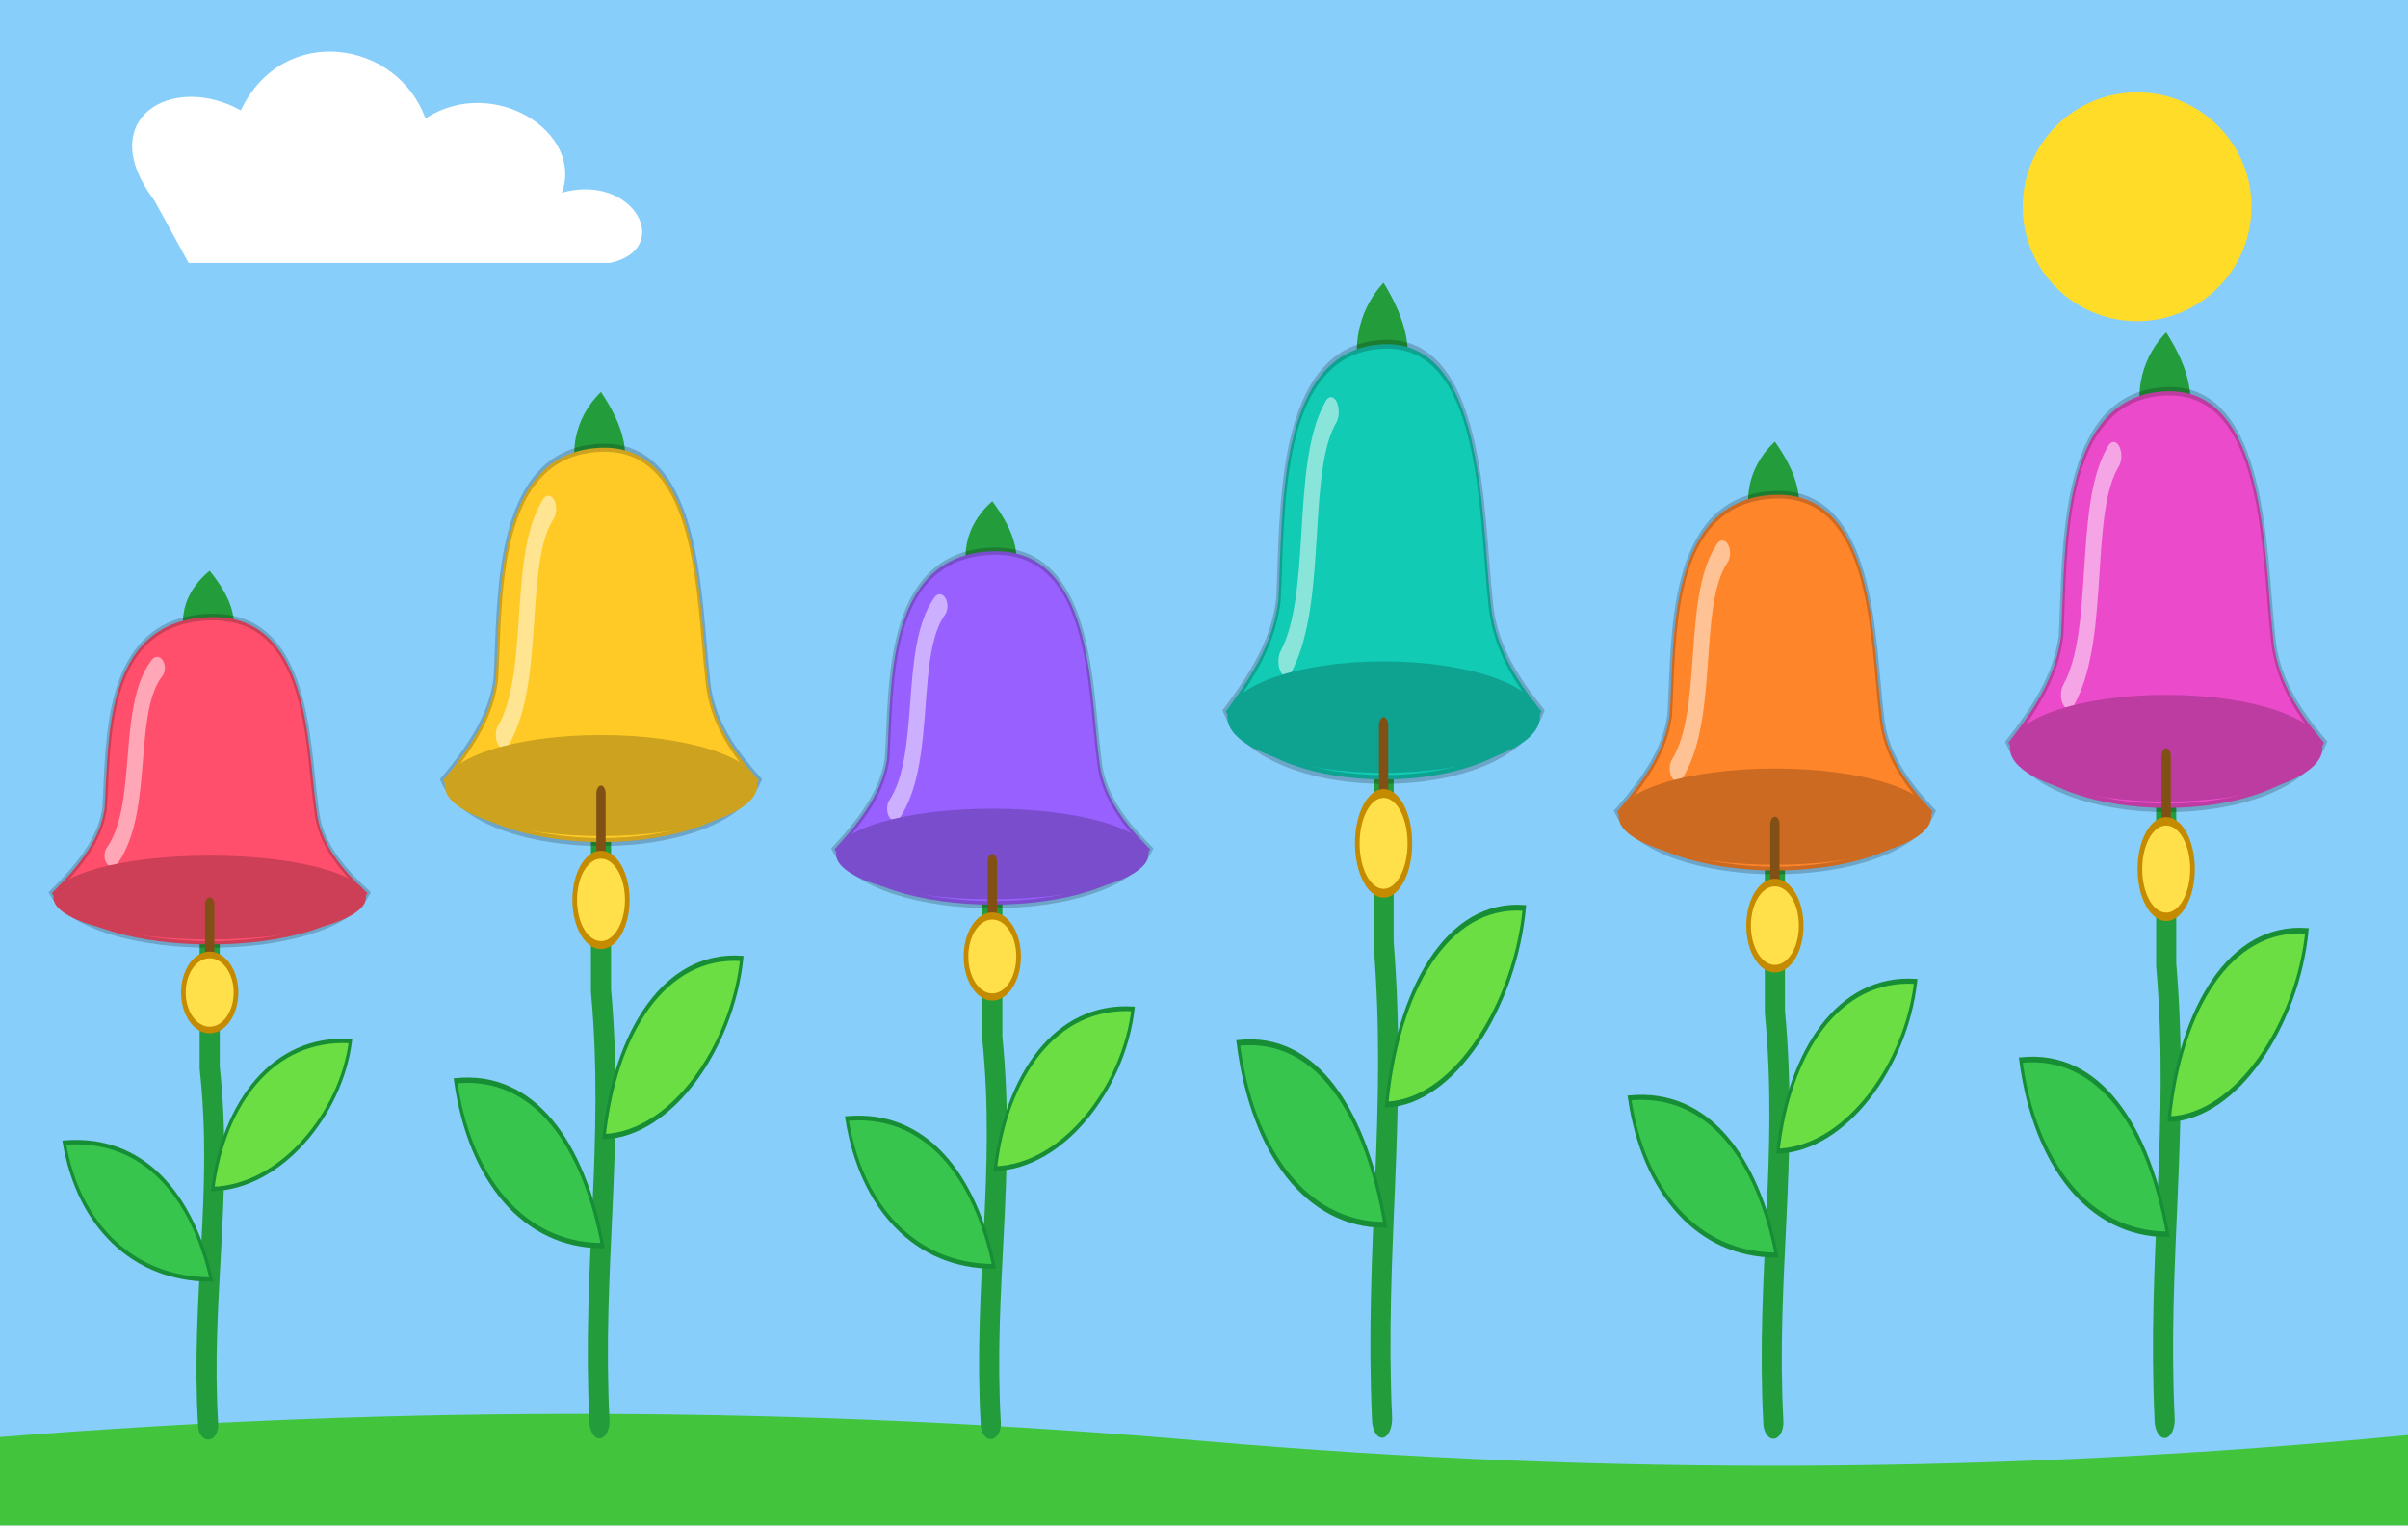
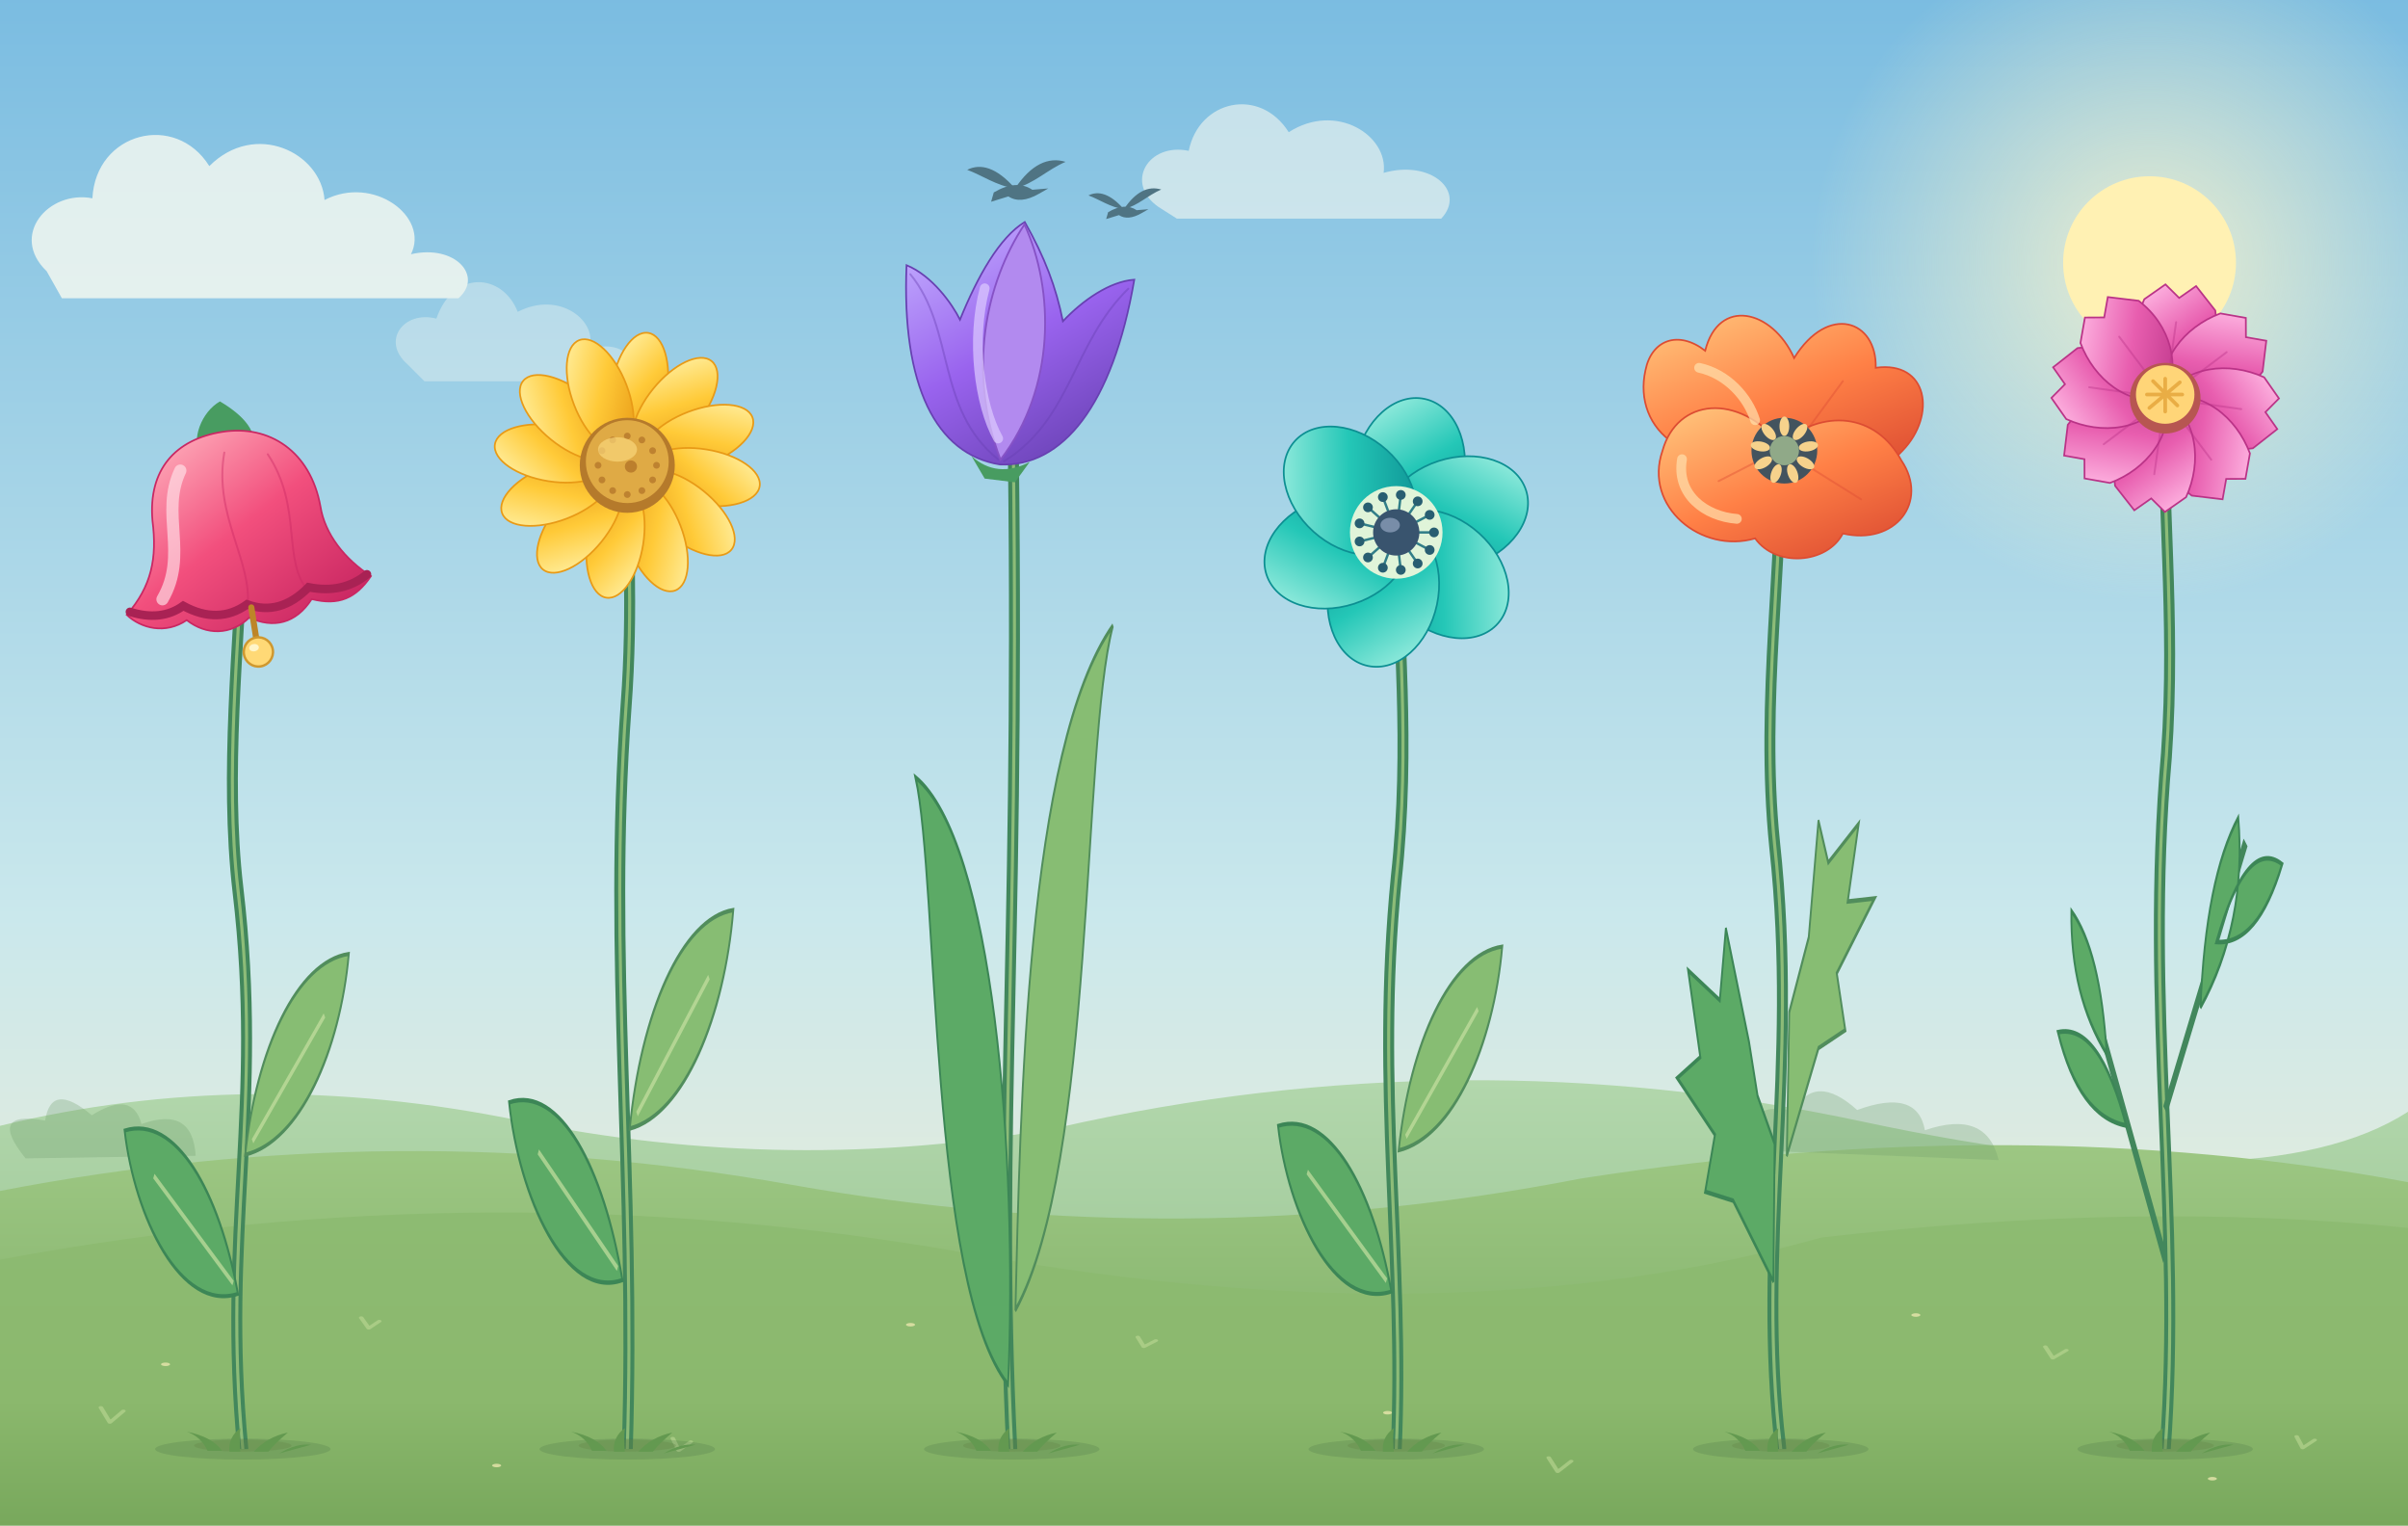
- <svg xmlns="http://www.w3.org/2000/svg" width="1200" height="760" viewBox="0 0 1200 760" role="img" aria-labelledby="title desc">
-   <defs>
-     <symbol id="plant" viewBox="0 0 240 400" preserveAspectRatio="none">
-       <path d="M119 391C114 333 129 287 120 229V152" fill="none" stroke="#239c3c" stroke-width="13" stroke-linecap="round" />
-       <path d="M121 325C70 325 35 300 26 263C77 260 109 287 121 325Z" fill="#37c54d" stroke="#178e36" stroke-width="2" />
-       <path d="M122 284C166 283 205 250 211 217C161 215 129 245 122 284Z" fill="#6bde44" stroke="#178e36" stroke-width="2" />
-       <path d="M106 39C96 21 111 9 120 4C135 17 140 28 132 41" fill="#239c3c" />
-       <path d="M52 112C55 83 50 27 119 25C185 23 183 83 189 112C191 127 205 139 222 150C198 181 43 181 18 150C38 136 49 125 52 112Z" fill="currentColor" stroke="#000" stroke-opacity=".2" stroke-width="3" />
-       <path d="M86 48C65 67 79 111 57 133" fill="none" stroke="#fff" stroke-opacity=".5" stroke-width="10" stroke-linecap="round" />
-       <ellipse cx="120" cy="152" rx="101" ry="19" fill="currentColor" />
-       <ellipse cx="120" cy="152" rx="101" ry="19" fill="#000" opacity=".2" />
-       <path d="M120 155V189" stroke="#815015" stroke-width="6" stroke-linecap="round" />
-       <circle cx="120" cy="195" r="17" fill="#ffe04b" stroke="#c58b00" stroke-width="3" />
-     </symbol>
-   </defs>
-   <path fill="#87cefa" d="M0 0h1200v760H0z" />
-   <circle cx="1065" cy="103" r="57" fill="#ffdc28" />
-   <path d="M77 100C46 59 86 36 120 55C141 11 198 20 212 59C246 37 291 66 280 96C316 86 336 124 304 131H94Z" fill="#fff" />
-   <path fill="#42c43d" d="M0 716Q300 692 600 718T1200 715V760H0Z" />
-   <use href="#plant" x="12" y="280" width="185" height="440" color="#ff4f6d" />
-   <use href="#plant" x="207" y="190" width="185" height="530" color="#ffca25" />
-   <use href="#plant" x="402" y="245" width="185" height="475" color="#9860ff" />
-   <use href="#plant" x="597" y="135" width="185" height="585" color="#12cbb5" />
-   <use href="#plant" x="792" y="215" width="185" height="505" color="#ff852b" />
-   <use href="#plant" x="987" y="160" width="185" height="560" color="#eb4bca" />
+ <svg xmlns="http://www.w3.org/2000/svg" width="1200" height="760" viewBox="0 0 1200 760">
+   <svg x="0" y="0" width="1200" height="760" viewBox="0 0 1600 900" preserveAspectRatio="xMidYMin slice">
+     <defs>
+       <linearGradient id="garden-sky-wash" x2="0" y2="1">
+         <stop stop-color="#7abce1" />
+         <stop offset=".6" stop-color="#cae8ec" />
+         <stop offset="1" stop-color="#fbefce" />
+       </linearGradient>
+       <radialGradient id="garden-sun-glow">
+         <stop stop-color="#fff6cb" stop-opacity=".8" />
+         <stop offset="1" stop-color="#fff6cb" stop-opacity="0" />
+       </radialGradient>
+     </defs>
+     <path fill="url(#garden-sky-wash)" d="M0 0H1600V900H0Z" />
+     <g class="garden-sun">
+       <circle cx="1358" cy="155" r="200" fill="url(#garden-sun-glow)" />
+       <circle cx="1358" cy="155" r="51" fill="#fff1b3" />
+     </g>
+     <g class="garden-cloud garden-cloud--one" fill="#fffdf2" opacity=".75">
+       <path d="M117 160C95 139 118 112 144 117C146 78 193 66 213 98C240 71 279 90 281 118C310 103 343 128 332 150C358 144 375 163 360 176H126Z" />
+       <path d="M330 215C314 201 328 183 347 188C357 159 386 161 395 184C420 171 443 190 437 206C460 199 470 217 452 225H340Z" opacity=".45" />
+     </g>
+     <g class="garden-cloud garden-cloud--two" fill="#fffdf2" opacity=".55">
+       <path d="M773 122C753 108 767 84 791 89C797 59 833 51 850 78C878 60 909 80 906 102C934 94 955 113 940 129H784Z" />
+     </g>
+   </svg>
+   <svg x="0" y="532" width="1200" height="228" viewBox="0 0 1600 520" preserveAspectRatio="none">
+     <defs>
+       <linearGradient id="far-hill" x2="0" y2="1">
+         <stop stop-color="#b2d7ac" />
+         <stop offset="1" stop-color="#8fbc87" />
+       </linearGradient>
+       <linearGradient id="near-hill" x2="0" y2="1">
+         <stop stop-color="#9dc783" />
+         <stop offset="1" stop-color="#76a75f" />
+       </linearGradient>
+       <linearGradient id="meadow" x2="0" y2="1">
+         <stop stop-color="#8dbb72" />
+         <stop offset=".6" stop-color="#8bb86d" />
+         <stop offset="1" stop-color="#78a85c" />
+       </linearGradient>
+     </defs>
+     <path d="M0 66Q165-3 345 60T703 68Q972-36 1237 61T1600 50V520H0Z" fill="url(#far-hill)" />
+     <path d="M0 140Q263 53 526 133T1050 126Q1342 48 1600 130V520H0Z" fill="url(#near-hill)" />
+     <path d="M0 218Q327 114 647 212T1210 193Q1421 151 1600 182V520H0Z" fill="url(#meadow)" />
+     <g fill="#709d6b" opacity=".3">
+       <path d="M17 103Q-9 48 30 60Q34 15 61 54Q88 25 94 64Q128 43 130 100Z" />
+       <path d="M1183 95Q1152 36 1192 49Q1206 5 1234 48Q1274 23 1279 71Q1320 47 1328 105Z" />
+     </g>
+     <g fill="none" stroke="#bcd894" stroke-width="3" stroke-linecap="round" opacity=".6">
+       <path d="M73 403l-6-17m6 17 9-13M245 296l-5-12m5 12 7-8M451 435l-4-14m4 14 8-10M760 317l-4-11m4 11 8-7M1035 459l-6-16m6 16 9-12M1364 330l-5-13m5 13 9-9M1530 432l-4-13m4 13 8-9" />
+     </g>
+     <g fill="#e9e6ac" opacity=".8">
+       <ellipse cx="110" cy="337" rx="3" ry="2" />
+       <ellipse cx="330" cy="452" rx="3" ry="2" />
+       <ellipse cx="605" cy="292" rx="3" ry="2" />
+       <ellipse cx="922" cy="392" rx="3" ry="2" />
+       <ellipse cx="1273" cy="281" rx="3" ry="2" />
+       <ellipse cx="1470" cy="467" rx="3" ry="2" />
+     </g>
+   </svg>
+   <svg x="480" y="76" width="53" height="30.475" viewBox="0 0 80 46" fill="#4f7483">
+     <path d="M39 27C25 11 13 8 3 13C14 17 25 25 39 27C51 9 64 3 77 7C63 13 54 23 39 27Z" />
+     <path d="M23 30Q40 20 52 28L64 27L57 31Q43 39 34 33L21 37Z" />
+   </svg>
+   <svg x="540.95" y="91" width="39.22" height="22.551" viewBox="0 0 80 46" fill="#4f7483">
+     <path d="M39 27C25 11 13 8 3 13C14 17 25 25 39 27C51 9 64 3 77 7C63 13 54 23 39 27Z" />
+     <path d="M23 30Q40 20 52 28L64 27L57 31Q43 39 34 33L21 37Z" />
+   </svg>
+   <g transform="translate(36 186.96)">
+     <svg x="0" y="81.6" width="170" height="453.44" class="stem-art" viewBox="0 0 280 340" preserveAspectRatio="none" aria-hidden="true">
+       <path class="plant-stem" d="M140 340C123 259 157 212 136 131C125 88 137 39 140 0" fill="none" stroke="#42875c" stroke-width="9" stroke-linecap="round" />
+       <path d="M140 340C123 259 157 212 136 131C125 88 137 39 140 0" fill="none" stroke="#8dbc78" stroke-width="2.5" stroke-linecap="round" />
+       <g class="leaf-sway">
+         <path d="M136 282C89 289 51 253 43 221C85 215 121 244 136 282Z" fill="#5caa66" stroke="#3c8656" stroke-width="1.5" />
+         <path d="M142 230C187 225 220 191 227 155C184 158 151 191 142 230Z" fill="#87bd73" stroke="#518d5c" stroke-width="1.5" />
+         <path d="M132 278L67 238M148 225L207 178" fill="none" stroke="#c7e0a1" stroke-opacity=".7" stroke-width="2" />
+       </g>
+     </svg>
+     <svg x="0" y="0" width="170" height="170" class="flower-crown" viewBox="0 0 280 280" aria-hidden="true">
+       <defs>
+         <linearGradient id="garden-petal-bell" x1=".15" y1="0" x2=".85" y2="1">
+           <stop stop-color="#ffb4bf" />
+           <stop offset=".5" stop-color="#f24f7d" />
+           <stop offset="1" stop-color="#c92762" />
+         </linearGradient>
+       </defs>
+       <g transform="rotate(-9 140 140)">
+         <path d="M117 64C111 47 124 26 140 20C157 34 169 51 159 66" fill="#489c61" />
+         <path class="petal" d="M70 108C73 66 99 45 138 45C177 45 207 72 208 118C208 141 221 164 240 181C225 197 210 201 189 192C173 210 154 211 136 199C119 211 99 208 85 193C66 202 47 194 37 181C61 161 69 139 70 108Z" fill="url(#garden-petal-bell)" stroke="#c92762" stroke-width="1.4" />
+         <path d="M99 71C77 103 95 140 68 173" fill="none" stroke="#ffe4e9" stroke-width="10" stroke-opacity=".65" stroke-linecap="round" />
+         <path d="M137 62C120 111 146 154 136 190M172 69C194 117 169 158 188 186" fill="none" stroke="#c92762" stroke-width="1.6" stroke-opacity=".4" stroke-linecap="round" />
+         <path d="M40 179Q64 191 84 181Q110 201 136 188Q161 202 188 182Q215 192 237 179" fill="none" stroke="#a92254" stroke-width="7" stroke-linecap="round" />
+         <path d="M139 191V224" stroke="#bd8528" stroke-width="5" stroke-linecap="round" />
+         <circle cx="139" cy="228" r="12" fill="#ffd976" stroke="#cf982f" stroke-width="2" />
+         <ellipse cx="136" cy="224" rx="4" ry="3" fill="#fff5c9" />
+       </g>
+     </svg>
+     <svg x="0" y="524.617" width="170" height="18.24" class="root-art" viewBox="0 0 280 42" preserveAspectRatio="none" aria-hidden="true">
+       <ellipse cx="140" cy="24" rx="72" ry="12" fill="#385d3c" opacity=".18" />
+       <ellipse cx="140" cy="20" rx="40" ry="7" fill="#658749" opacity=".35" />
+       <path d="M111 26Q106 10 94 4Q115 10 123 26M129 27Q128 10 138 0Q137 13 138 27M149 27Q160 10 177 5Q166 18 161 27M170 29Q184 17 196 19" fill="#639950" />
+     </svg>
+   </g>
+   <g transform="translate(227.6 146.832)">
+     <svg x="0" y="81.6" width="170" height="493.568" class="stem-art" viewBox="0 0 280 340" preserveAspectRatio="none" aria-hidden="true">
+       <path class="plant-stem" d="M140 340C147 246 124 172 139 85C145 52 140 21 140 0" fill="none" stroke="#42875c" stroke-width="9" stroke-linecap="round" />
+       <path d="M140 340C147 246 124 172 139 85C145 52 140 21 140 0" fill="none" stroke="#8dbc78" stroke-width="2.5" stroke-linecap="round" />
+       <g class="leaf-sway">
+         <path d="M136 282C89 289 51 253 43 221C85 215 121 244 136 282Z" fill="#5caa66" stroke="#3c8656" stroke-width="1.5" />
+         <path d="M142 230C187 225 220 191 227 155C184 158 151 191 142 230Z" fill="#87bd73" stroke="#518d5c" stroke-width="1.5" />
+         <path d="M132 278L67 238M148 225L207 178" fill="none" stroke="#c7e0a1" stroke-opacity=".7" stroke-width="2" />
+       </g>
+     </svg>
+     <svg x="0" y="0" width="170" height="170" class="flower-crown" viewBox="0 0 280 280" aria-hidden="true">
+       <defs>
+         <linearGradient id="garden-petal-daisy" x1=".15" y1="0" x2=".85" y2="1">
+           <stop stop-color="#fff0a3" />
+           <stop offset=".5" stop-color="#ffca38" />
+           <stop offset="1" stop-color="#e89a16" />
+         </linearGradient>
+       </defs>
+       <ellipse class="petal" cx="140" cy="78" rx="23" ry="48" transform="rotate(9 140 140)" fill="url(#garden-petal-daisy)" stroke="#e89a16" stroke-width="1.4" />
+       <ellipse class="petal" cx="140" cy="78" rx="23" ry="48" transform="rotate(39 140 140)" fill="url(#garden-petal-daisy)" stroke="#e89a16" stroke-width="1.4" />
+       <ellipse class="petal" cx="140" cy="78" rx="23" ry="48" transform="rotate(69 140 140)" fill="url(#garden-petal-daisy)" stroke="#e89a16" stroke-width="1.4" />
+       <ellipse class="petal" cx="140" cy="78" rx="23" ry="48" transform="rotate(99 140 140)" fill="url(#garden-petal-daisy)" stroke="#e89a16" stroke-width="1.4" />
+       <ellipse class="petal" cx="140" cy="78" rx="23" ry="48" transform="rotate(129 140 140)" fill="url(#garden-petal-daisy)" stroke="#e89a16" stroke-width="1.4" />
+       <ellipse class="petal" cx="140" cy="78" rx="23" ry="48" transform="rotate(159 140 140)" fill="url(#garden-petal-daisy)" stroke="#e89a16" stroke-width="1.4" />
+       <ellipse class="petal" cx="140" cy="78" rx="23" ry="48" transform="rotate(189 140 140)" fill="url(#garden-petal-daisy)" stroke="#e89a16" stroke-width="1.4" />
+       <ellipse class="petal" cx="140" cy="78" rx="23" ry="48" transform="rotate(219 140 140)" fill="url(#garden-petal-daisy)" stroke="#e89a16" stroke-width="1.4" />
+       <ellipse class="petal" cx="140" cy="78" rx="23" ry="48" transform="rotate(249 140 140)" fill="url(#garden-petal-daisy)" stroke="#e89a16" stroke-width="1.4" />
+       <ellipse class="petal" cx="140" cy="78" rx="23" ry="48" transform="rotate(279 140 140)" fill="url(#garden-petal-daisy)" stroke="#e89a16" stroke-width="1.4" />
+       <ellipse class="petal" cx="140" cy="78" rx="23" ry="48" transform="rotate(309 140 140)" fill="url(#garden-petal-daisy)" stroke="#e89a16" stroke-width="1.4" />
+       <ellipse class="petal" cx="140" cy="78" rx="23" ry="48" transform="rotate(339 140 140)" fill="url(#garden-petal-daisy)" stroke="#e89a16" stroke-width="1.4" />
+       <circle cx="140" cy="140" r="39" fill="#b57a2b" />
+       <circle cx="140" cy="137" r="34" fill="#dfaa45" />
+       <circle cx="164.00" cy="140.00" r="2.8" fill="#a96821" opacity=".6" />
+       <circle cx="160.78" cy="152.00" r="2.8" fill="#a96821" opacity=".6" />
+       <circle cx="152.00" cy="160.78" r="2.8" fill="#a96821" opacity=".6" />
+       <circle cx="140.00" cy="164.00" r="2.8" fill="#a96821" opacity=".6" />
+       <circle cx="128.00" cy="160.78" r="2.8" fill="#a96821" opacity=".6" />
+       <circle cx="119.22" cy="152.00" r="2.8" fill="#a96821" opacity=".6" />
+       <circle cx="116.00" cy="140.00" r="2.8" fill="#a96821" opacity=".6" />
+       <circle cx="119.22" cy="128.00" r="2.8" fill="#a96821" opacity=".6" />
+       <circle cx="128.00" cy="119.22" r="2.8" fill="#a96821" opacity=".6" />
+       <circle cx="140.00" cy="116.00" r="2.8" fill="#a96821" opacity=".6" />
+       <circle cx="152.00" cy="119.22" r="2.8" fill="#a96821" opacity=".6" />
+       <circle cx="160.78" cy="128.00" r="2.8" fill="#a96821" opacity=".6" />
+       <ellipse cx="132" cy="127" rx="16" ry="10" fill="#f9d579" opacity=".7" />
+       <circle cx="143" cy="141" r="5" fill="#a96821" opacity=".65" />
+     </svg>
+     <svg x="0" y="564.745" width="170" height="18.24" class="root-art" viewBox="0 0 280 42" preserveAspectRatio="none" aria-hidden="true">
+       <ellipse cx="140" cy="24" rx="72" ry="12" fill="#385d3c" opacity=".18" />
+       <ellipse cx="140" cy="20" rx="40" ry="7" fill="#658749" opacity=".35" />
+       <path d="M111 26Q106 10 94 4Q115 10 123 26M129 27Q128 10 138 0Q137 13 138 27M149 27Q160 10 177 5Q166 18 161 27M170 29Q184 17 196 19" fill="#639950" />
+     </svg>
+   </g>
+   <g transform="translate(419.2 93.328)">
+     <svg x="0" y="81.6" width="170" height="547.072" class="stem-art" viewBox="0 0 280 340" preserveAspectRatio="none" aria-hidden="true">
+       <path class="plant-stem" d="M140 340C127 240 149 178 140 0" fill="none" stroke="#42875c" stroke-width="9" stroke-linecap="round" />
+       <path d="M140 340C127 240 149 178 140 0" fill="none" stroke="#8dbc78" stroke-width="2.5" stroke-linecap="round" />
+       <g class="leaf-sway">
+         <path d="M137 320C72 289 80 165 61 132C125 152 145 249 137 320Z" fill="#5caa66" stroke="#3c8656" stroke-width="1.5" />
+         <path d="M143 297C209 251 197 123 223 85C152 123 147 235 143 297Z" fill="#87bd73" stroke="#518d5c" stroke-width="1.5" />
+       </g>
+     </svg>
+     <svg x="0" y="0" width="170" height="170" class="flower-crown" viewBox="0 0 280 280" aria-hidden="true">
+       <defs>
+         <linearGradient id="garden-petal-tulip" x1=".15" y1="0" x2=".85" y2="1">
+           <stop stop-color="#c4b0ff" />
+           <stop offset=".5" stop-color="#9963ee" />
+           <stop offset="1" stop-color="#6740b1" />
+         </linearGradient>
+       </defs>
+       <g transform="rotate(7 140 140)">
+         <path class="petal" d="M45 75C67 81 86 102 94 114C104 77 118 43 137 28C157 55 169 78 178 105C192 86 212 68 232 64C227 169 192 224 141 228C88 226 53 174 45 75Z" fill="url(#garden-petal-tulip)" stroke="#6740b1" stroke-width="1.4" />
+         <path d="M137 30C111 82 105 156 141 224C179 160 168 80 137 30Z" fill="#b28aef" stroke="#8652c6" stroke-width="1.5" />
+         <path d="M111 86C105 129 118 181 137 207" fill="none" stroke="#ddcbff" stroke-width="8" stroke-linecap="round" opacity=".7" />
+         <path d="M49 82C91 122 83 189 139 224M228 72C188 122 195 184 144 225" fill="none" stroke="#6740b1" stroke-width="1.6" stroke-opacity=".4" stroke-linecap="round" />
+         <path d="M117 224Q140 240 165 223L155 241H130Z" fill="#489c61" />
+       </g>
+     </svg>
+     <svg x="0" y="618.249" width="170" height="18.24" class="root-art" viewBox="0 0 280 42" preserveAspectRatio="none" aria-hidden="true">
+       <ellipse cx="140" cy="24" rx="72" ry="12" fill="#385d3c" opacity=".18" />
+       <ellipse cx="140" cy="20" rx="40" ry="7" fill="#658749" opacity=".35" />
+       <path d="M111 26Q106 10 94 4Q115 10 123 26M129 27Q128 10 138 0Q137 13 138 27M149 27Q160 10 177 5Q166 18 161 27M170 29Q184 17 196 19" fill="#639950" />
+     </svg>
+   </g>
+   <g transform="translate(610.8 180.272)">
+     <svg x="0" y="81.6" width="170" height="460.128" class="stem-art" viewBox="0 0 280 340" preserveAspectRatio="none" aria-hidden="true">
+       <path class="plant-stem" d="M140 340C147 270 123 207 140 130C152 81 141 37 140 0" fill="none" stroke="#42875c" stroke-width="9" stroke-linecap="round" />
+       <path d="M140 340C147 270 123 207 140 130C152 81 141 37 140 0" fill="none" stroke="#8dbc78" stroke-width="2.5" stroke-linecap="round" />
+       <g class="leaf-sway">
+         <path d="M136 282C89 289 51 253 43 221C85 215 121 244 136 282Z" fill="#5caa66" stroke="#3c8656" stroke-width="1.5" />
+         <path d="M142 230C187 225 220 191 227 155C184 158 151 191 142 230Z" fill="#87bd73" stroke="#518d5c" stroke-width="1.5" />
+         <path d="M132 278L67 238M148 225L207 178" fill="none" stroke="#c7e0a1" stroke-opacity=".7" stroke-width="2" />
+       </g>
+     </svg>
+     <svg x="0" y="0" width="170" height="170" class="flower-crown" viewBox="0 0 280 280" aria-hidden="true">
+       <defs>
+         <linearGradient id="garden-petal-anemone" x1=".15" y1="0" x2=".85" y2="1">
+           <stop stop-color="#a0efe1" />
+           <stop offset=".5" stop-color="#24c7b7" />
+           <stop offset="1" stop-color="#0c8f92" />
+         </linearGradient>
+       </defs>
+       <ellipse class="petal" cx="140" cy="89" rx="45" ry="61" transform="rotate(12 140 140)" fill="url(#garden-petal-anemone)" stroke="#0c8f92" stroke-width="1.4" />
+       <ellipse class="petal" cx="140" cy="89" rx="45" ry="61" transform="rotate(72 140 140)" fill="url(#garden-petal-anemone)" stroke="#0c8f92" stroke-width="1.4" />
+       <ellipse class="petal" cx="140" cy="89" rx="45" ry="61" transform="rotate(132 140 140)" fill="url(#garden-petal-anemone)" stroke="#0c8f92" stroke-width="1.4" />
+       <ellipse class="petal" cx="140" cy="89" rx="45" ry="61" transform="rotate(192 140 140)" fill="url(#garden-petal-anemone)" stroke="#0c8f92" stroke-width="1.4" />
+       <ellipse class="petal" cx="140" cy="89" rx="45" ry="61" transform="rotate(252 140 140)" fill="url(#garden-petal-anemone)" stroke="#0c8f92" stroke-width="1.4" />
+       <ellipse class="petal" cx="140" cy="89" rx="45" ry="61" transform="rotate(312 140 140)" fill="url(#garden-petal-anemone)" stroke="#0c8f92" stroke-width="1.4" />
+       <circle cx="140" cy="140" r="38" fill="#e0f4d9" />
+       <path d="M140 140L171.00 140.00" stroke="#317e88" stroke-width="2" />
+       <circle cx="171.00" cy="140.00" r="4" fill="#285e71" />
+       <path d="M140 140L167.45 154.41" stroke="#317e88" stroke-width="2" />
+       <circle cx="167.45" cy="154.41" r="4" fill="#285e71" />
+       <path d="M140 140L157.61 165.51" stroke="#317e88" stroke-width="2" />
+       <circle cx="157.61" cy="165.51" r="4" fill="#285e71" />
+       <path d="M140 140L143.74 170.77" stroke="#317e88" stroke-width="2" />
+       <circle cx="143.74" cy="170.77" r="4" fill="#285e71" />
+       <path d="M140 140L129.01 168.99" stroke="#317e88" stroke-width="2" />
+       <circle cx="129.01" cy="168.99" r="4" fill="#285e71" />
+       <path d="M140 140L116.80 160.56" stroke="#317e88" stroke-width="2" />
+       <circle cx="116.80" cy="160.56" r="4" fill="#285e71" />
+       <path d="M140 140L109.90 147.42" stroke="#317e88" stroke-width="2" />
+       <circle cx="109.90" cy="147.42" r="4" fill="#285e71" />
+       <path d="M140 140L109.90 132.58" stroke="#317e88" stroke-width="2" />
+       <circle cx="109.90" cy="132.58" r="4" fill="#285e71" />
+       <path d="M140 140L116.80 119.44" stroke="#317e88" stroke-width="2" />
+       <circle cx="116.80" cy="119.44" r="4" fill="#285e71" />
+       <path d="M140 140L129.01 111.01" stroke="#317e88" stroke-width="2" />
+       <circle cx="129.01" cy="111.01" r="4" fill="#285e71" />
+       <path d="M140 140L143.74 109.23" stroke="#317e88" stroke-width="2" />
+       <circle cx="143.74" cy="109.23" r="4" fill="#285e71" />
+       <path d="M140 140L157.61 114.49" stroke="#317e88" stroke-width="2" />
+       <circle cx="157.61" cy="114.49" r="4" fill="#285e71" />
+       <path d="M140 140L167.45 125.59" stroke="#317e88" stroke-width="2" />
+       <circle cx="167.45" cy="125.59" r="4" fill="#285e71" />
+       <circle cx="140" cy="140" r="19" fill="#39546e" />
+       <ellipse cx="135" cy="134" rx="8" ry="6" fill="#788da8" />
+     </svg>
+     <svg x="0" y="531.305" width="170" height="18.24" class="root-art" viewBox="0 0 280 42" preserveAspectRatio="none" aria-hidden="true">
+       <ellipse cx="140" cy="24" rx="72" ry="12" fill="#385d3c" opacity=".18" />
+       <ellipse cx="140" cy="20" rx="40" ry="7" fill="#658749" opacity=".35" />
+       <path d="M111 26Q106 10 94 4Q115 10 123 26M129 27Q128 10 138 0Q137 13 138 27M149 27Q160 10 177 5Q166 18 161 27M170 29Q184 17 196 19" fill="#639950" />
+     </svg>
+   </g>
+   <g transform="translate(802.4 133.456)">
+     <svg x="0" y="81.6" width="170" height="506.944" class="stem-art" viewBox="0 0 280 340" preserveAspectRatio="none" aria-hidden="true">
+       <path class="plant-stem" d="M140 340C120 272 155 213 135 138C123 90 143 41 140 0" fill="none" stroke="#42875c" stroke-width="9" stroke-linecap="round" />
+       <path d="M140 340C120 272 155 213 135 138C123 90 143 41 140 0" fill="none" stroke="#8dbc78" stroke-width="2.5" stroke-linecap="round" />
+       <g class="leaf-sway">
+         <path d="M134 284L101 257L78 254L86 235L55 216L74 209L64 180L90 190L95 166L114 204L121 222L135 238Z" fill="#5caa66" stroke="#3c8656" stroke-width="1.5" />
+         <path d="M145 242L171 206L193 200L186 181L217 156L195 157L204 131L179 144L171 130L163 169L147 194Z" fill="#87bd73" stroke="#518d5c" stroke-width="1.5" />
+       </g>
+     </svg>
+     <svg x="0" y="0" width="170" height="170" class="flower-crown" viewBox="0 0 280 280" aria-hidden="true">
+       <defs>
+         <linearGradient id="garden-petal-poppy" x1=".15" y1="0" x2=".85" y2="1">
+           <stop stop-color="#ffc078" />
+           <stop offset=".5" stop-color="#ff8046" />
+           <stop offset="1" stop-color="#dc4c32" />
+         </linearGradient>
+       </defs>
+       <path class="petal" d="M139 146C65 174 18 133 29 84C34 59 56 51 78 68C89 24 133 34 151 74C179 29 219 43 218 82C261 76 268 121 240 150C211 181 171 182 139 146Z" fill="url(#garden-petal-poppy)" stroke="#dc4c32" stroke-width="1.4" />
+       <path class="petal" d="M140 145C105 102 55 107 43 150C27 196 75 235 119 222C136 246 178 243 191 218C234 228 262 192 239 158C218 119 174 115 140 145Z" fill="url(#garden-petal-poppy)" stroke="#dc4c32" stroke-width="1.4" />
+       <path d="M59 157C54 186 78 204 104 206M73 82C96 87 113 106 119 125" fill="none" stroke="#ffe0ac" stroke-width="8" stroke-linecap="round" opacity=".7" />
+       <path d="M150 149L191 93M150 155L206 190M134 152L89 175" fill="none" stroke="#dc4c32" stroke-width="1.6" stroke-opacity=".4" stroke-linecap="round" />
+       <circle cx="143" cy="150" r="27" fill="#43535e" />
+       <ellipse cx="143" cy="130" rx="4" ry="8" fill="#f6d28c" transform="rotate(0 143 150)" />
+       <ellipse cx="143" cy="130" rx="4" ry="8" fill="#f6d28c" transform="rotate(40 143 150)" />
+       <ellipse cx="143" cy="130" rx="4" ry="8" fill="#f6d28c" transform="rotate(80 143 150)" />
+       <ellipse cx="143" cy="130" rx="4" ry="8" fill="#f6d28c" transform="rotate(120 143 150)" />
+       <ellipse cx="143" cy="130" rx="4" ry="8" fill="#f6d28c" transform="rotate(160 143 150)" />
+       <ellipse cx="143" cy="130" rx="4" ry="8" fill="#f6d28c" transform="rotate(200 143 150)" />
+       <ellipse cx="143" cy="130" rx="4" ry="8" fill="#f6d28c" transform="rotate(240 143 150)" />
+       <ellipse cx="143" cy="130" rx="4" ry="8" fill="#f6d28c" transform="rotate(280 143 150)" />
+       <ellipse cx="143" cy="130" rx="4" ry="8" fill="#f6d28c" transform="rotate(320 143 150)" />
+       <circle cx="143" cy="150" r="12" fill="#90a988" />
+     </svg>
+     <svg x="0" y="578.121" width="170" height="18.24" class="root-art" viewBox="0 0 280 42" preserveAspectRatio="none" aria-hidden="true">
+       <ellipse cx="140" cy="24" rx="72" ry="12" fill="#385d3c" opacity=".18" />
+       <ellipse cx="140" cy="20" rx="40" ry="7" fill="#658749" opacity=".35" />
+       <path d="M111 26Q106 10 94 4Q115 10 123 26M129 27Q128 10 138 0Q137 13 138 27M149 27Q160 10 177 5Q166 18 161 27M170 29Q184 17 196 19" fill="#639950" />
+     </svg>
+   </g>
+   <g transform="translate(994 113.392)">
+     <svg x="0" y="81.6" width="170" height="527.008" class="stem-art" viewBox="0 0 280 340" preserveAspectRatio="none" aria-hidden="true">
+       <path class="plant-stem" d="M140 340C154 266 123 198 141 117C149 73 136 31 140 0" fill="none" stroke="#42875c" stroke-width="9" stroke-linecap="round" />
+       <path d="M140 340C154 266 123 198 141 117C149 73 136 31 140 0" fill="none" stroke="#8dbc78" stroke-width="2.5" stroke-linecap="round" />
+       <g class="leaf-sway">
+         <path d="M140 279L78 192M140 231L206 145" fill="none" stroke="#42875c" stroke-width="4" />
+         <path d="M108 236Q69 233 52 206Q86 203 108 236ZM92 213Q62 194 63 167Q87 180 92 213ZM169 198Q173 157 200 137Q207 171 169 198ZM182 177Q216 178 236 152Q207 143 182 177Z" fill="#5caa66" stroke="#3c8656" stroke-width="1.5" />
+       </g>
+     </svg>
+     <svg x="0" y="0" width="170" height="170" class="flower-crown" viewBox="0 0 280 280" aria-hidden="true">
+       <defs>
+         <linearGradient id="garden-petal-cosmos" x1=".15" y1="0" x2=".85" y2="1">
+           <stop stop-color="#ffb9e4" />
+           <stop offset=".5" stop-color="#e85eaf" />
+           <stop offset="1" stop-color="#ba3387" />
+         </linearGradient>
+       </defs>
+       <path class="petal" d="M140 141C111 128 101 94 109 63L124 48L137 57L149 45L168 62C178 94 166 125 140 141Z" transform="rotate(10 140 140)" fill="url(#garden-petal-cosmos)" stroke="#ba3387" stroke-width="1.4" />
+       <path class="petal" d="M140 141C111 128 101 94 109 63L124 48L137 57L149 45L168 62C178 94 166 125 140 141Z" transform="rotate(55 140 140)" fill="url(#garden-petal-cosmos)" stroke="#ba3387" stroke-width="1.4" />
+       <path class="petal" d="M140 141C111 128 101 94 109 63L124 48L137 57L149 45L168 62C178 94 166 125 140 141Z" transform="rotate(100 140 140)" fill="url(#garden-petal-cosmos)" stroke="#ba3387" stroke-width="1.4" />
+       <path class="petal" d="M140 141C111 128 101 94 109 63L124 48L137 57L149 45L168 62C178 94 166 125 140 141Z" transform="rotate(145 140 140)" fill="url(#garden-petal-cosmos)" stroke="#ba3387" stroke-width="1.4" />
+       <path class="petal" d="M140 141C111 128 101 94 109 63L124 48L137 57L149 45L168 62C178 94 166 125 140 141Z" transform="rotate(190 140 140)" fill="url(#garden-petal-cosmos)" stroke="#ba3387" stroke-width="1.4" />
+       <path class="petal" d="M140 141C111 128 101 94 109 63L124 48L137 57L149 45L168 62C178 94 166 125 140 141Z" transform="rotate(235 140 140)" fill="url(#garden-petal-cosmos)" stroke="#ba3387" stroke-width="1.4" />
+       <path class="petal" d="M140 141C111 128 101 94 109 63L124 48L137 57L149 45L168 62C178 94 166 125 140 141Z" transform="rotate(280 140 140)" fill="url(#garden-petal-cosmos)" stroke="#ba3387" stroke-width="1.4" />
+       <path class="petal" d="M140 141C111 128 101 94 109 63L124 48L137 57L149 45L168 62C178 94 166 125 140 141Z" transform="rotate(325 140 140)" fill="url(#garden-petal-cosmos)" stroke="#ba3387" stroke-width="1.4" />
+       <path d="M140 135L138 77" transform="rotate(10 140 140)" fill="none" stroke="#ba3387" stroke-width="1.6" stroke-opacity=".4" stroke-linecap="round" />
+       <path d="M140 135L138 77" transform="rotate(55 140 140)" fill="none" stroke="#ba3387" stroke-width="1.6" stroke-opacity=".4" stroke-linecap="round" />
+       <path d="M140 135L138 77" transform="rotate(100 140 140)" fill="none" stroke="#ba3387" stroke-width="1.6" stroke-opacity=".4" stroke-linecap="round" />
+       <path d="M140 135L138 77" transform="rotate(145 140 140)" fill="none" stroke="#ba3387" stroke-width="1.6" stroke-opacity=".4" stroke-linecap="round" />
+       <path d="M140 135L138 77" transform="rotate(190 140 140)" fill="none" stroke="#ba3387" stroke-width="1.6" stroke-opacity=".4" stroke-linecap="round" />
+       <path d="M140 135L138 77" transform="rotate(235 140 140)" fill="none" stroke="#ba3387" stroke-width="1.6" stroke-opacity=".4" stroke-linecap="round" />
+       <path d="M140 135L138 77" transform="rotate(280 140 140)" fill="none" stroke="#ba3387" stroke-width="1.6" stroke-opacity=".4" stroke-linecap="round" />
+       <path d="M140 135L138 77" transform="rotate(325 140 140)" fill="none" stroke="#ba3387" stroke-width="1.6" stroke-opacity=".4" stroke-linecap="round" />
+       <circle cx="140" cy="140" r="29" fill="#b75651" />
+       <circle cx="140" cy="137" r="24" fill="#ffd578" />
+       <path d="M125 137H154M140 124V151M130 126L150 146M127 148L152 127" stroke="#e9ad45" stroke-width="3" stroke-linecap="round" />
+     </svg>
+     <svg x="0" y="598.185" width="170" height="18.24" class="root-art" viewBox="0 0 280 42" preserveAspectRatio="none" aria-hidden="true">
+       <ellipse cx="140" cy="24" rx="72" ry="12" fill="#385d3c" opacity=".18" />
+       <ellipse cx="140" cy="20" rx="40" ry="7" fill="#658749" opacity=".35" />
+       <path d="M111 26Q106 10 94 4Q115 10 123 26M129 27Q128 10 138 0Q137 13 138 27M149 27Q160 10 177 5Q166 18 161 27M170 29Q184 17 196 19" fill="#639950" />
+     </svg>
+   </g>
</svg>
